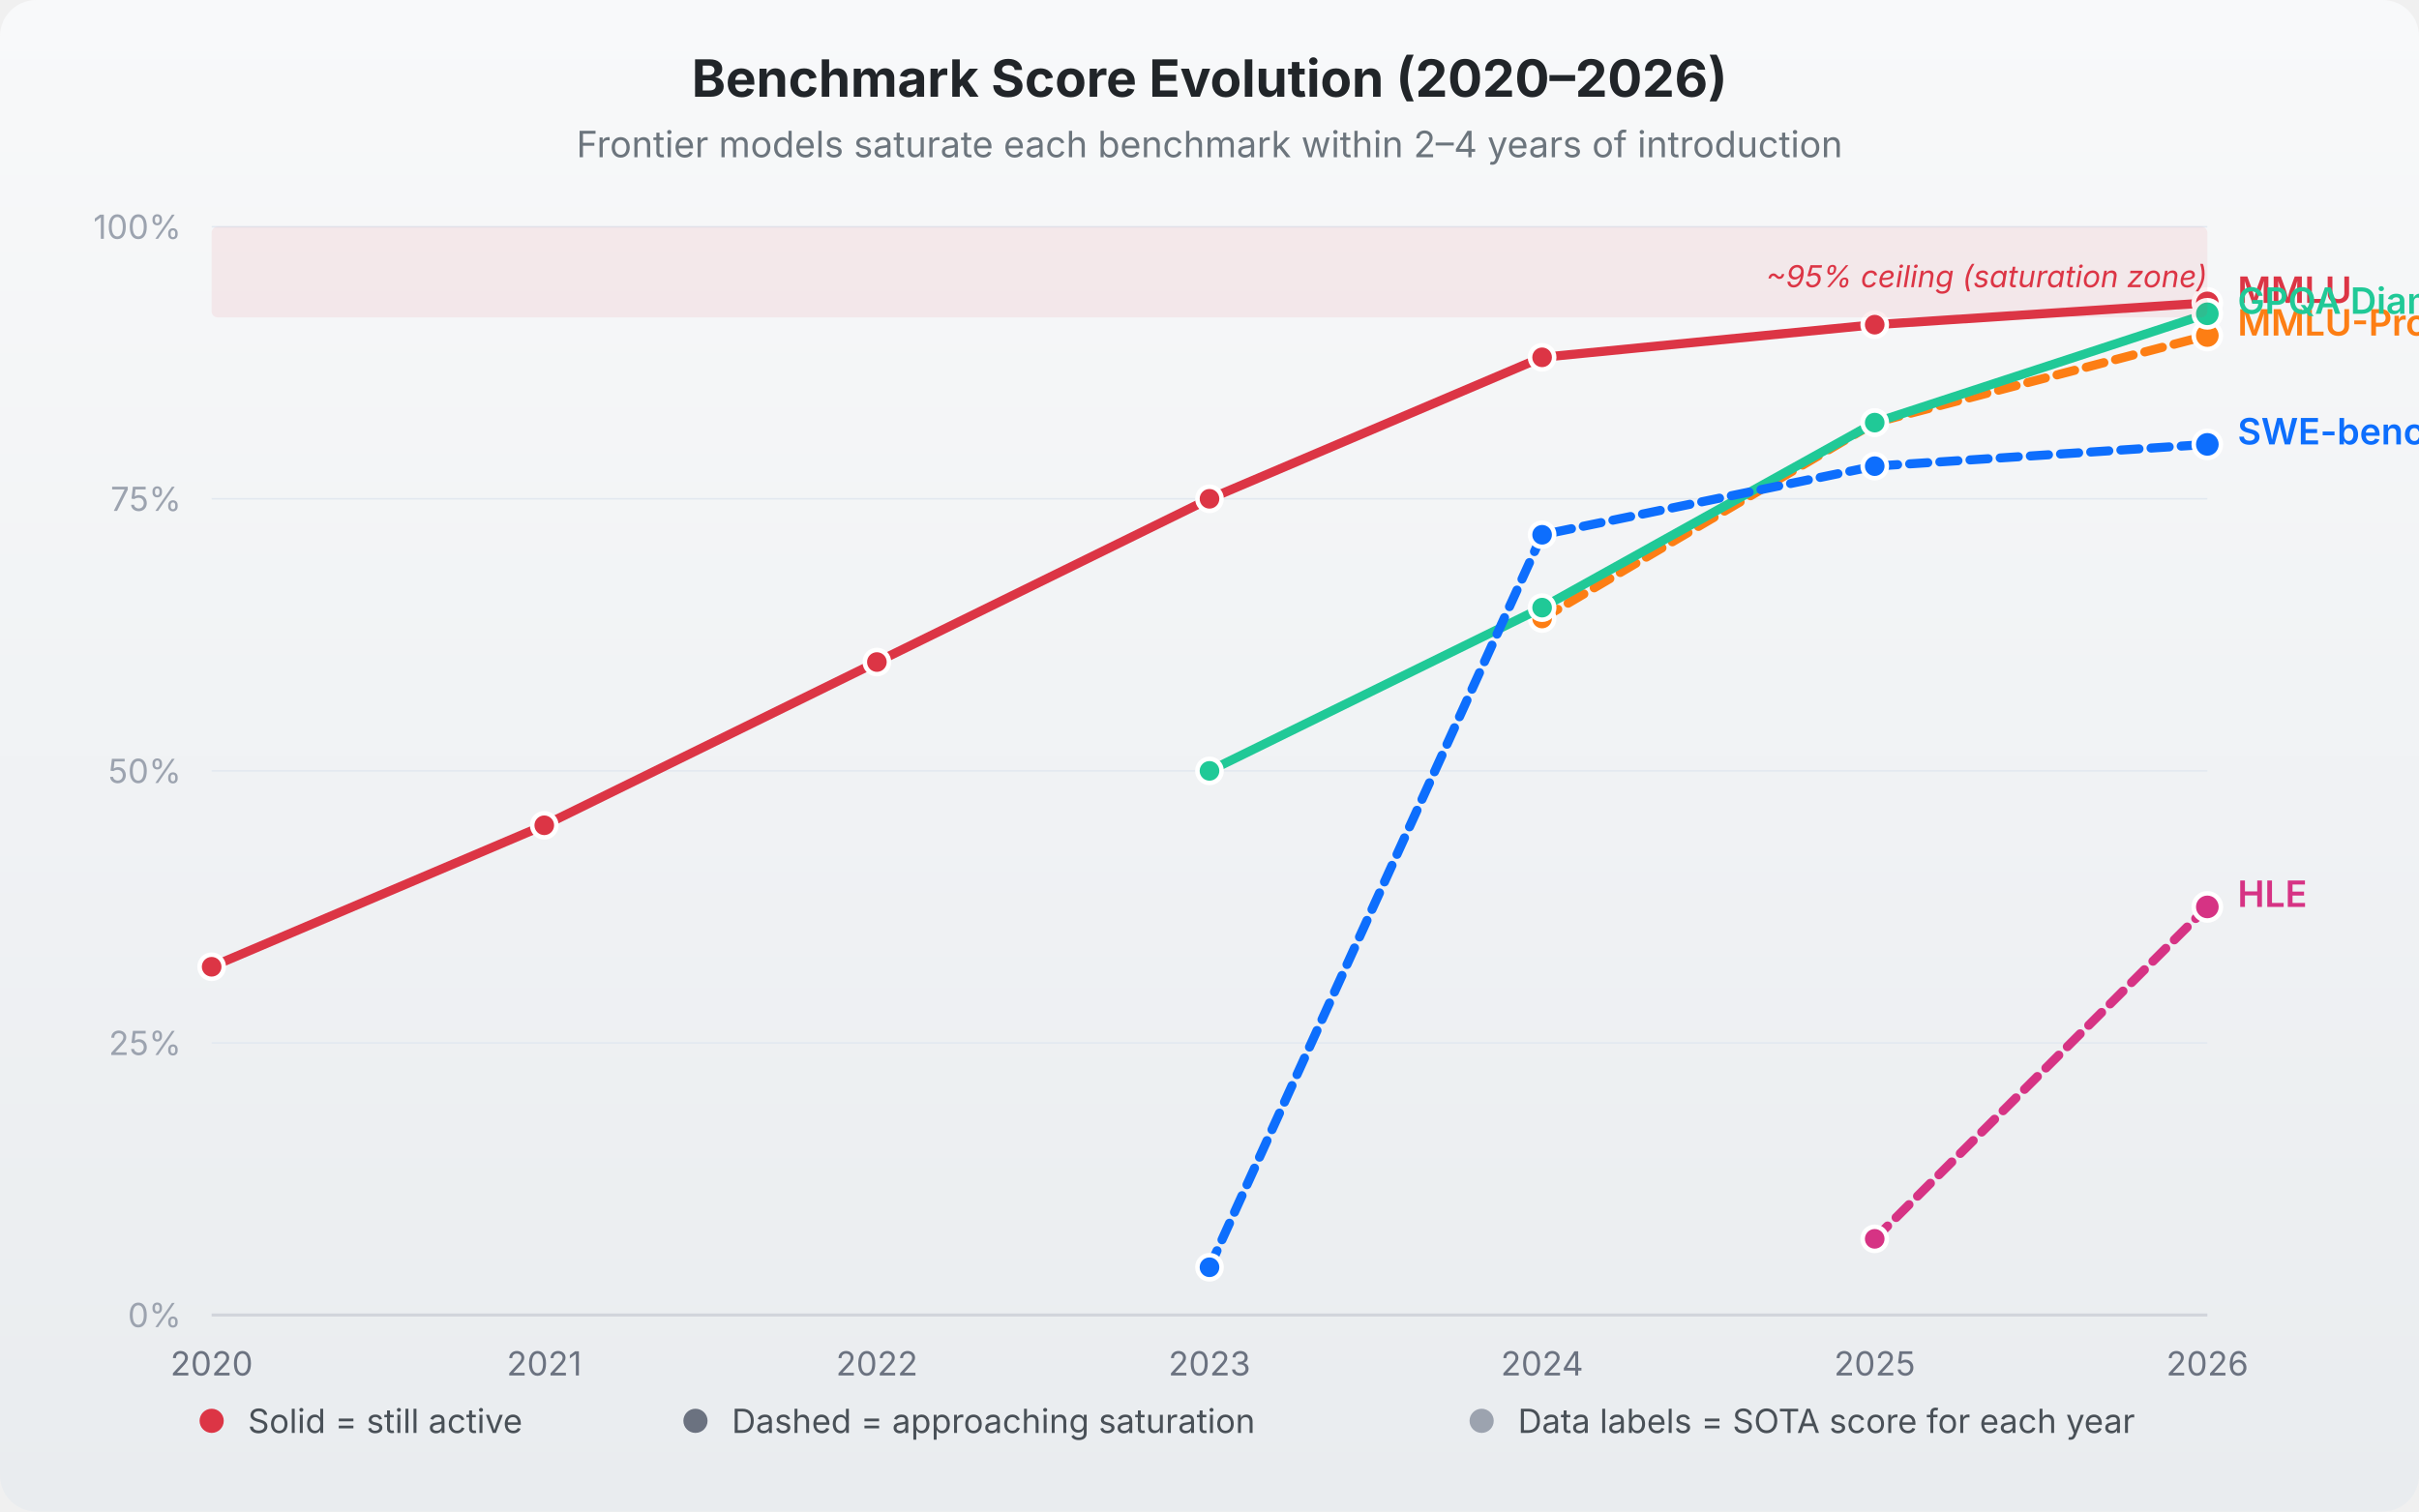
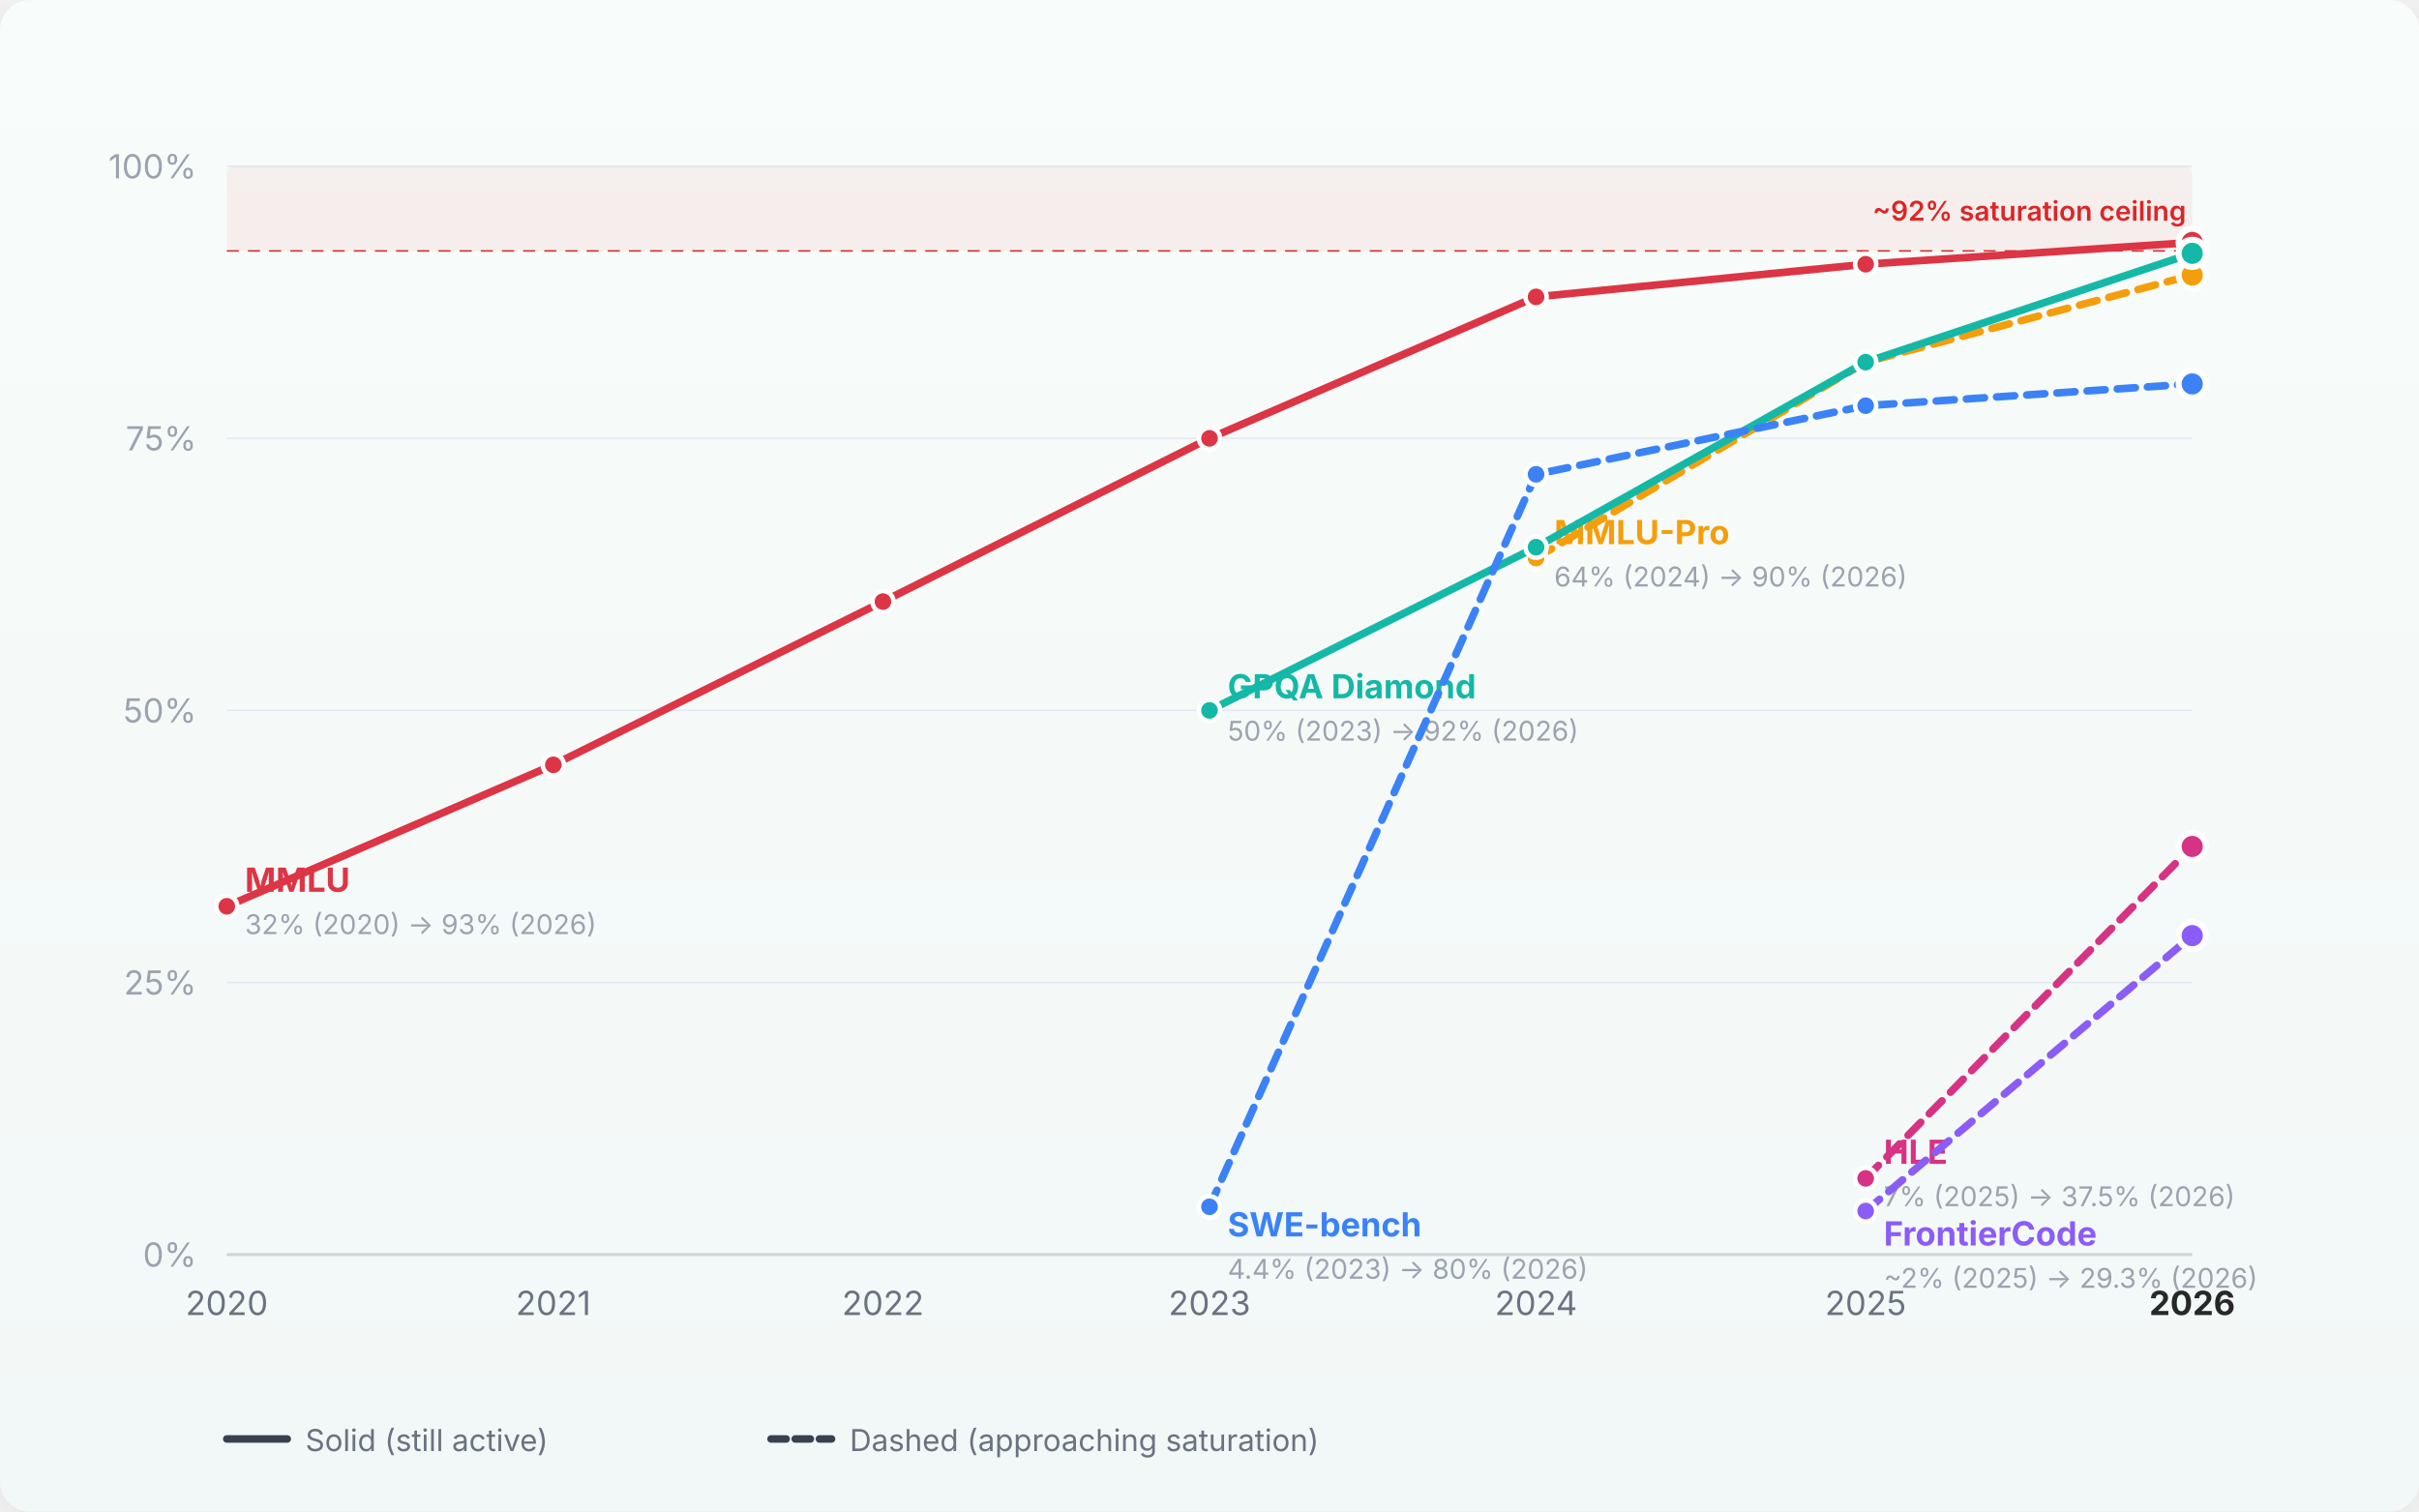
- <svg xmlns="http://www.w3.org/2000/svg" viewBox="0 0 800 500" font-family="system-ui, -apple-system, sans-serif">
+ <svg xmlns="http://www.w3.org/2000/svg" viewBox="0 0 800 500" font-family="Inter, 'Helvetica Neue', Helvetica, Arial, sans-serif">
  <defs>
    <linearGradient id="bg" x1="0" y1="0" x2="0" y2="1">
-       <stop offset="0%" stop-color="#f8f9fa" />
-       <stop offset="100%" stop-color="#e9ecef" />
+       <stop offset="0%" stop-color="#f8fcfb" />
+       <stop offset="100%" stop-color="#f2f8f7" />
    </linearGradient>
+     <filter id="shadow">
+       <feDropShadow dx="0" dy="2" stdDeviation="6" flood-color="#000" flood-opacity="0.06" />
+     </filter>
  </defs>
-   <rect width="800" height="500" fill="url(#bg)" rx="12" />
-   <text x="400" y="32" text-anchor="middle" font-size="17" font-weight="700" fill="#212529">Benchmark Score Evolution (2020–2026)</text>
-   <text x="400" y="52" text-anchor="middle" font-size="12" fill="#6c757d">Frontier models saturate each benchmark within 2–4 years of introduction</text>
-   <g transform="translate(70, 75)">
-     <line x1="0" y1="0" x2="660" y2="0" stroke="#e2e8f0" stroke-width="0.5" />
-     <line x1="0" y1="90" x2="660" y2="90" stroke="#e2e8f0" stroke-width="0.5" />
-     <line x1="0" y1="180" x2="660" y2="180" stroke="#e2e8f0" stroke-width="0.5" />
-     <line x1="0" y1="270" x2="660" y2="270" stroke="#e2e8f0" stroke-width="0.5" />
-     <line x1="0" y1="360" x2="660" y2="360" stroke="#e2e8f0" stroke-width="0.5" />
-     <text x="-10" y="4" text-anchor="end" font-size="11" fill="#9ca3af">100%</text>
-     <text x="-10" y="94" text-anchor="end" font-size="11" fill="#9ca3af">75%</text>
-     <text x="-10" y="184" text-anchor="end" font-size="11" fill="#9ca3af">50%</text>
-     <text x="-10" y="274" text-anchor="end" font-size="11" fill="#9ca3af">25%</text>
-     <text x="-10" y="364" text-anchor="end" font-size="11" fill="#9ca3af">0%</text>
-     <line x1="0" y1="360" x2="660" y2="360" stroke="#d1d5db" stroke-width="1" />
+   <rect width="800" height="500" fill="url(#bg)" rx="10" filter="url(#shadow)" />
+   <g transform="translate(75, 55)">
+     <line x1="0" y1="0" x2="650" y2="0" stroke="#e2e8f0" stroke-width="0.5" />
+     <line x1="0" y1="90" x2="650" y2="90" stroke="#e2e8f0" stroke-width="0.5" />
+     <line x1="0" y1="180" x2="650" y2="180" stroke="#e2e8f0" stroke-width="0.5" />
+     <line x1="0" y1="270" x2="650" y2="270" stroke="#e2e8f0" stroke-width="0.5" />
+     <line x1="0" y1="360" x2="650" y2="360" stroke="#d1d5db" stroke-width="1" />
+     <rect x="0" y="0" width="650" height="28" fill="#dc2626" opacity="0.06" rx="2" />
+     <line x1="0" y1="28" x2="650" y2="28" stroke="#dc2626" stroke-width="0.5" stroke-dasharray="4,3" />
+     <text x="648" y="18" text-anchor="end" font-size="9" fill="#dc2626" font-weight="600">~92% saturation ceiling</text>
+     <text x="-10" y="4" text-anchor="end" font-size="11" fill="#9ca3af" font-variant-numeric="tabular-nums">100%</text>
+     <text x="-10" y="94" text-anchor="end" font-size="11" fill="#9ca3af" font-variant-numeric="tabular-nums">75%</text>
+     <text x="-10" y="184" text-anchor="end" font-size="11" fill="#9ca3af" font-variant-numeric="tabular-nums">50%</text>
+     <text x="-10" y="274" text-anchor="end" font-size="11" fill="#9ca3af" font-variant-numeric="tabular-nums">25%</text>
+     <text x="-10" y="364" text-anchor="end" font-size="11" fill="#9ca3af" font-variant-numeric="tabular-nums">0%</text>
    <text x="0" y="380" text-anchor="middle" font-size="11" fill="#6b7280">2020</text>
-     <text x="110" y="380" text-anchor="middle" font-size="11" fill="#6b7280">2021</text>
-     <text x="220" y="380" text-anchor="middle" font-size="11" fill="#6b7280">2022</text>
-     <text x="330" y="380" text-anchor="middle" font-size="11" fill="#6b7280">2023</text>
-     <text x="440" y="380" text-anchor="middle" font-size="11" fill="#6b7280">2024</text>
-     <text x="550" y="380" text-anchor="middle" font-size="11" fill="#6b7280">2025</text>
-     <text x="660" y="380" text-anchor="middle" font-size="11" fill="#6b7280">2026</text>
-     <polyline points="0,244.8 110,198 220,144 330,90 440,43.2 550,32.4 660,25.2" fill="none" stroke="#dc3545" stroke-width="3" stroke-linecap="round" stroke-linejoin="round" />
-     <circle cx="0" cy="244.8" r="4" fill="#dc3545" stroke="#fff" stroke-width="1.5" />
-     <circle cx="110" cy="198" r="4" fill="#dc3545" stroke="#fff" stroke-width="1.5" />
-     <circle cx="220" cy="144" r="4" fill="#dc3545" stroke="#fff" stroke-width="1.5" />
-     <circle cx="330" cy="90" r="4" fill="#dc3545" stroke="#fff" stroke-width="1.5" />
-     <circle cx="440" cy="43.2" r="4" fill="#dc3545" stroke="#fff" stroke-width="1.5" />
-     <circle cx="550" cy="32.4" r="4" fill="#dc3545" stroke="#fff" stroke-width="1.5" />
-     <circle cx="660" cy="25.2" r="4.5" fill="#dc3545" stroke="#fff" stroke-width="1.5" />
-     <text x="670" y="25.2" font-size="12" font-weight="600" fill="#dc3545">MMLU</text>
-     <polyline points="440,129.6 550,64.8 660,36" fill="none" stroke="#fd7e14" stroke-width="3" stroke-linecap="round" stroke-linejoin="round" stroke-dasharray="6,4" />
-     <circle cx="440" cy="129.6" r="4" fill="#fd7e14" stroke="#fff" stroke-width="1.5" />
-     <circle cx="550" cy="64.8" r="4" fill="#fd7e14" stroke="#fff" stroke-width="1.5" />
-     <circle cx="660" cy="36" r="4.5" fill="#fd7e14" stroke="#fff" stroke-width="1.5" />
-     <text x="670" y="36" font-size="12" font-weight="600" fill="#fd7e14">MMLU-Pro</text>
-     <polyline points="330,180 440,126 550,64.8 660,28.8" fill="none" stroke="#20c997" stroke-width="3" stroke-linecap="round" stroke-linejoin="round" />
-     <circle cx="330" cy="180" r="4" fill="#20c997" stroke="#fff" stroke-width="1.5" />
-     <circle cx="440" cy="126" r="4" fill="#20c997" stroke="#fff" stroke-width="1.5" />
-     <circle cx="550" cy="64.8" r="4" fill="#20c997" stroke="#fff" stroke-width="1.5" />
-     <circle cx="660" cy="28.8" r="4.5" fill="#20c997" stroke="#fff" stroke-width="1.5" />
-     <text x="670" y="28.8" font-size="12" font-weight="600" fill="#20c997">GPQA Diamond</text>
-     <polyline points="330,344.2 440,101.9 550,79.2 660,72" fill="none" stroke="#0d6efd" stroke-width="3" stroke-linecap="round" stroke-linejoin="round" stroke-dasharray="6,4" />
-     <circle cx="330" cy="344.2" r="4" fill="#0d6efd" stroke="#fff" stroke-width="1.5" />
-     <circle cx="440" cy="101.9" r="4" fill="#0d6efd" stroke="#fff" stroke-width="1.5" />
-     <circle cx="550" cy="79.2" r="4" fill="#0d6efd" stroke="#fff" stroke-width="1.5" />
-     <circle cx="660" cy="72" r="4.5" fill="#0d6efd" stroke="#fff" stroke-width="1.5" />
-     <text x="670" y="72" font-size="12" font-weight="600" fill="#0d6efd">SWE-bench</text>
-     <polyline points="550,334.8 660,225" fill="none" stroke="#d63384" stroke-width="3" stroke-linecap="round" stroke-linejoin="round" stroke-dasharray="6,4" />
-     <circle cx="550" cy="334.8" r="4" fill="#d63384" stroke="#fff" stroke-width="1.5" />
-     <circle cx="660" cy="225" r="4.5" fill="#d63384" stroke="#fff" stroke-width="1.5" />
-     <text x="670" y="225" font-size="12" font-weight="600" fill="#d63384">HLE</text>
-     <rect x="0" y="0" width="660" height="30" fill="#dc3545" opacity="0.08" rx="2" />
-     <text x="660" y="20" text-anchor="end" font-size="10" fill="#dc3545" font-style="italic">~95% ceiling (saturation zone)</text>
+     <text x="108" y="380" text-anchor="middle" font-size="11" fill="#6b7280">2021</text>
+     <text x="217" y="380" text-anchor="middle" font-size="11" fill="#6b7280">2022</text>
+     <text x="325" y="380" text-anchor="middle" font-size="11" fill="#6b7280">2023</text>
+     <text x="433" y="380" text-anchor="middle" font-size="11" fill="#6b7280">2024</text>
+     <text x="542" y="380" text-anchor="middle" font-size="11" fill="#6b7280">2025</text>
+     <text x="650" y="380" text-anchor="middle" font-size="11" font-weight="700" fill="#282828">2026</text>
+     <polyline points="0,244.8 108,198 217,144 325,90 433,43.2 542,32.4 650,25.2" fill="none" stroke="#dc3545" stroke-width="2.5" stroke-linecap="round" stroke-linejoin="round" />
+     <circle cx="0" cy="244.8" r="3.5" fill="#dc3545" stroke="#fff" stroke-width="1.5" />
+     <circle cx="108" cy="198" r="3.5" fill="#dc3545" stroke="#fff" stroke-width="1.5" />
+     <circle cx="217" cy="144" r="3.5" fill="#dc3545" stroke="#fff" stroke-width="1.5" />
+     <circle cx="325" cy="90" r="3.5" fill="#dc3545" stroke="#fff" stroke-width="1.5" />
+     <circle cx="433" cy="43.2" r="3.5" fill="#dc3545" stroke="#fff" stroke-width="1.5" />
+     <circle cx="542" cy="32.4" r="3.5" fill="#dc3545" stroke="#fff" stroke-width="1.5" />
+     <circle cx="650" cy="25.2" r="4.5" fill="#dc3545" stroke="#fff" stroke-width="2" />
+     <text x="6" y="240" font-size="11" font-weight="700" fill="#dc3545">MMLU</text>
+     <text x="6" y="254" font-size="9" fill="#9ca3af">32% (2020) → 93% (2026)</text>
+     <polyline points="433,129.6 542,64.8 650,36" fill="none" stroke="#f59e0b" stroke-width="2.5" stroke-linecap="round" stroke-linejoin="round" stroke-dasharray="6,4" />
+     <circle cx="433" cy="129.6" r="3.5" fill="#f59e0b" stroke="#fff" stroke-width="1.5" />
+     <circle cx="542" cy="64.8" r="3.5" fill="#f59e0b" stroke="#fff" stroke-width="1.5" />
+     <circle cx="650" cy="36" r="4.5" fill="#f59e0b" stroke="#fff" stroke-width="2" />
+     <text x="439" y="125" font-size="11" font-weight="700" fill="#f59e0b">MMLU-Pro</text>
+     <text x="439" y="139" font-size="9" fill="#9ca3af">64% (2024) → 90% (2026)</text>
+     <polyline points="325,180 433,126 542,64.8 650,28.8" fill="none" stroke="#14b8a6" stroke-width="2.5" stroke-linecap="round" stroke-linejoin="round" />
+     <circle cx="325" cy="180" r="3.5" fill="#14b8a6" stroke="#fff" stroke-width="1.5" />
+     <circle cx="433" cy="126" r="3.5" fill="#14b8a6" stroke="#fff" stroke-width="1.5" />
+     <circle cx="542" cy="64.8" r="3.5" fill="#14b8a6" stroke="#fff" stroke-width="1.5" />
+     <circle cx="650" cy="28.8" r="4.5" fill="#14b8a6" stroke="#fff" stroke-width="2" />
+     <text x="331" y="176" font-size="11" font-weight="700" fill="#14b8a6">GPQA Diamond</text>
+     <text x="331" y="190" font-size="9" fill="#9ca3af">50% (2023) → 92% (2026)</text>
+     <polyline points="325,344.2 433,101.9 542,79.2 650,72" fill="none" stroke="#3b82f6" stroke-width="2.5" stroke-linecap="round" stroke-linejoin="round" stroke-dasharray="6,4" />
+     <circle cx="325" cy="344.2" r="3.5" fill="#3b82f6" stroke="#fff" stroke-width="1.5" />
+     <circle cx="433" cy="101.9" r="3.5" fill="#3b82f6" stroke="#fff" stroke-width="1.5" />
+     <circle cx="542" cy="79.2" r="3.5" fill="#3b82f6" stroke="#fff" stroke-width="1.5" />
+     <circle cx="650" cy="72" r="4.5" fill="#3b82f6" stroke="#fff" stroke-width="2" />
+     <text x="331" y="354" font-size="11" font-weight="700" fill="#3b82f6">SWE-bench</text>
+     <text x="331" y="368" font-size="9" fill="#9ca3af">4.4% (2023) → 80% (2026)</text>
+     <polyline points="542,334.8 650,225" fill="none" stroke="#d63384" stroke-width="2.5" stroke-linecap="round" stroke-linejoin="round" stroke-dasharray="6,4" />
+     <circle cx="542" cy="334.8" r="3.5" fill="#d63384" stroke="#fff" stroke-width="1.5" />
+     <circle cx="650" cy="225" r="4.5" fill="#d63384" stroke="#fff" stroke-width="2" />
+     <text x="548" y="330" font-size="11" font-weight="700" fill="#d63384">HLE</text>
+     <text x="548" y="344" font-size="9" fill="#9ca3af">7% (2025) → 37.5% (2026)</text>
+     <polyline points="542,345.6 650,254.5" fill="none" stroke="#8b5cf6" stroke-width="2.5" stroke-linecap="round" stroke-linejoin="round" stroke-dasharray="6,4" />
+     <circle cx="542" cy="345.6" r="3.5" fill="#8b5cf6" stroke="#fff" stroke-width="1.5" />
+     <circle cx="650" cy="254.5" r="4.5" fill="#8b5cf6" stroke="#fff" stroke-width="2" />
+     <text x="548" y="357" font-size="11" font-weight="700" fill="#8b5cf6">FrontierCode</text>
+     <text x="548" y="371" font-size="9" fill="#9ca3af">~2% (2025) → 29.3% (2026)</text>
  </g>
-   <g transform="translate(70, 470)">
-     <circle cx="0" cy="0" r="4" fill="#dc3545" />
-     <text x="12" y="4" font-size="11" fill="#495057">Solid = still active</text>
-     <circle cx="160" cy="0" r="4" fill="#6b7280" />
-     <text x="172" y="4" font-size="11" fill="#495057">Dashed = approaching saturation</text>
-     <circle cx="420" cy="0" r="4" fill="#9ca3af" />
-     <text x="432" y="4" font-size="11" fill="#495057">Data labels = SOTA score for each year</text>
+   <g transform="translate(75, 472)">
+     <line x1="0" y1="4" x2="20" y2="4" stroke="#374151" stroke-width="2.5" stroke-linecap="round" />
+     <text x="26" y="8" font-size="10" fill="#6b7280">Solid (still active)</text>
+     <line x1="180" y1="4" x2="200" y2="4" stroke="#374151" stroke-width="2.5" stroke-linecap="round" stroke-dasharray="5,3" />
+     <text x="206" y="8" font-size="10" fill="#6b7280">Dashed (approaching saturation)</text>
  </g>
</svg>
